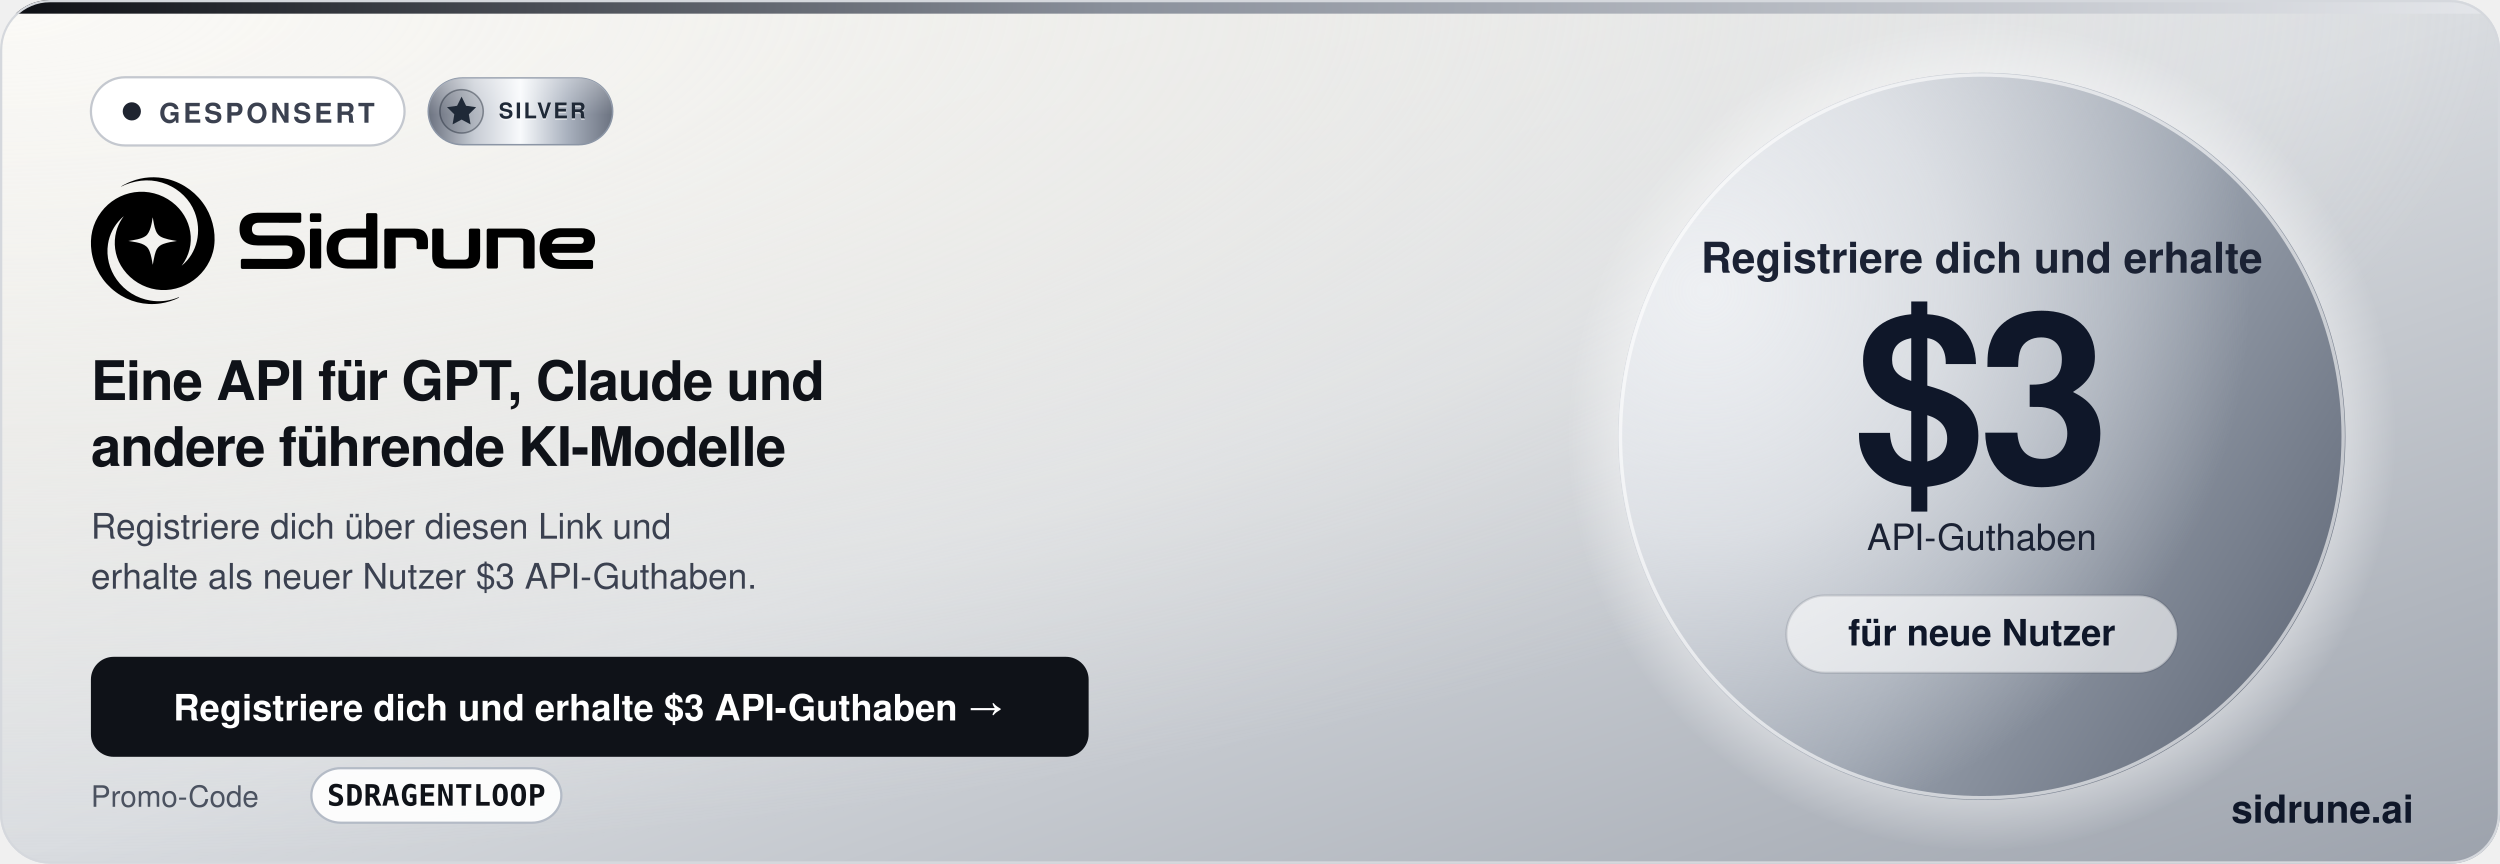
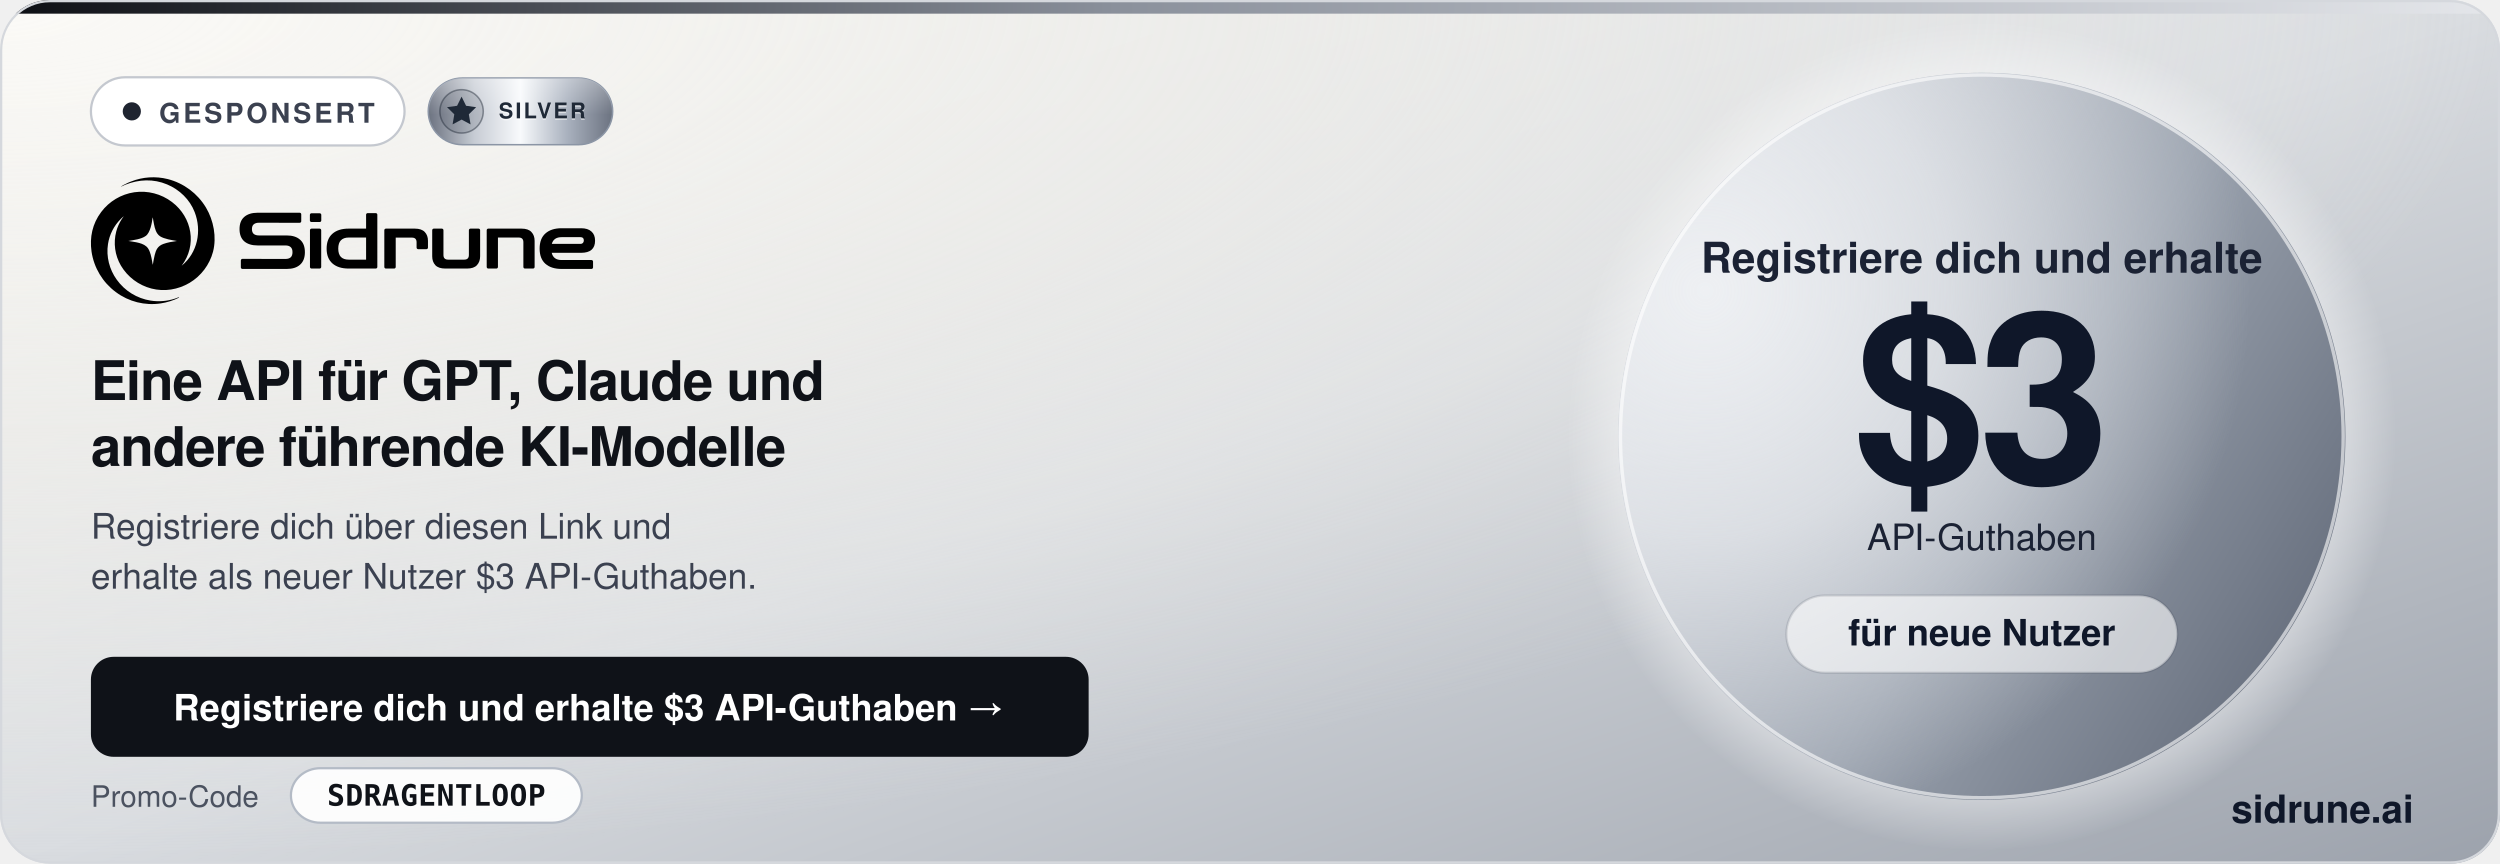
<svg xmlns="http://www.w3.org/2000/svg" width="1100" height="380" viewBox="0 0 1100 380" role="img" aria-label="Sidrune AI (Silver Sponsor): Eine API für GPT, Claude und andere führende KI-Modelle. Registriere dich und erhalte $3 API-Guthaben.">
  <defs>
    <linearGradient id="bg" x1="0" y1="0" x2="1" y2="1">
      <stop offset="0" stop-color="#f4f3ef" />
      <stop offset=".5" stop-color="#d9dce0" />
      <stop offset="1" stop-color="#9ca2ac" />
    </linearGradient>
    <radialGradient id="hl" cx="0" cy="0" r="1" gradientUnits="objectBoundingBox">
      <stop offset="0" stop-color="#fbfaf7" />
      <stop offset=".5" stop-color="#f1f0ec" stop-opacity=".6" />
      <stop offset="1" stop-color="#f1f0ec" stop-opacity="0" />
    </radialGradient>
    <linearGradient id="stripe" x1="0" y1="0" x2="1" y2="0">
      <stop offset="0" stop-color="#0b0d12" />
      <stop offset=".45" stop-color="#8b919c" />
      <stop offset="1" stop-color="#e5e7eb" />
    </linearGradient>
    <radialGradient id="orbHl" cx=".12" cy=".3" r=".75">
      <stop offset="0" stop-color="#eef0f3" />
      <stop offset=".45" stop-color="#eef0f3" stop-opacity=".7" />
      <stop offset="1" stop-color="#eef0f3" stop-opacity="0" />
    </radialGradient>
    <linearGradient id="orb" x1="0" y1=".2" x2="1" y2=".8">
      <stop offset="0" stop-color="#c9cdd4" />
      <stop offset=".55" stop-color="#9aa2ae" />
      <stop offset="1" stop-color="#626a79" />
    </linearGradient>
    <radialGradient id="orbGlow" cx=".5" cy=".5" r=".5">
      <stop offset=".88" stop-color="#ffffff" stop-opacity=".35" />
      <stop offset="1" stop-color="#ffffff" stop-opacity="0" />
    </radialGradient>
    <clipPath id="card">
      <rect width="1100" height="380" rx="22" />
    </clipPath>
  </defs>
  <g clip-path="url(#card)">
    <rect width="1100" height="380" fill="url(#bg)" />
    <rect width="1100" height="380" fill="url(#hl)" />
    <rect width="1100" height="6" fill="url(#stripe)" />
    <rect x=".5" y=".5" width="1099" height="379" rx="21.5" fill="none" stroke="#d5d8dd" />
  </g>
  <rect x="40" y="34" width="138" height="30" rx="15" fill="#ffffff" stroke="#c4c8cf" />
  <circle cx="58" cy="49" r="4" fill="#1f2430" />
  <text x="70" y="54" font-family="-apple-system, BlinkMacSystemFont, 'Segoe UI', Helvetica, Arial, sans-serif" font-size="12" font-weight="700" letter-spacing="1.3" fill="#3b4150">GESPONSERT</text>
  <svg x="188" y="34" width="82" height="30" viewBox="0 0 120 44">
    <defs>
      <linearGradient id="bm" x1="0" y1="0" x2="1" y2="0">
        <stop offset="0.00" stop-color="#6b7280" />
        <stop offset="0.25" stop-color="#c7ccd4" />
        <stop offset="0.50" stop-color="#f8fafc" />
        <stop offset="0.75" stop-color="#aab2bf" />
        <stop offset="1.00" stop-color="#6b7280" />
      </linearGradient>
      <linearGradient id="bs" x1="0" y1="0" x2="0" y2="1">
        <stop offset="0" stop-color="#fff" stop-opacity=".32" />
        <stop offset=".55" stop-color="#fff" stop-opacity="0" />
      </linearGradient>
    </defs>
    <rect x=".5" y=".5" width="119" height="43" rx="22" fill="url(#bm)" stroke="#8b95a5" />
    <rect x=".5" y=".5" width="119" height="43" rx="22" fill="url(#bs)" />
    <circle cx="22" cy="22" r="14" fill="#1f2937" fill-opacity=".14" stroke="#1f2937" stroke-opacity=".45" />
    <path d="M22 12.5l2.9 5.9 6.5.9-4.7 4.6 1.1 6.5L22 27.3l-5.8 3.1 1.1-6.5-4.7-4.6 6.5-.9z" fill="#1f2937" />
    <text x="46" y="27.5" text-anchor="start" font-family="-apple-system, BlinkMacSystemFont, 'Segoe UI', Helvetica, Arial, sans-serif" font-size="14" font-weight="800" letter-spacing="1.4" fill="#ffffff" fill-opacity=".55">SILVER</text>
    <text x="46" y="26.5" text-anchor="start" font-family="-apple-system, BlinkMacSystemFont, 'Segoe UI', Helvetica, Arial, sans-serif" font-size="14" font-weight="800" letter-spacing="1.4" fill="#1f2937">SILVER</text>
  </svg>
  <svg x="40" y="78" width="222" height="56" viewBox="0 0 555 140" fill="none">
    <path d="M166.677 100.837C165.714 100.837 164.933 100.056 164.933 99.093V91.495C164.933 90.531 165.716 89.75 166.68 89.752L213.976 89.834C216.478 89.834 218.383 89.265 219.691 88.128C221.055 86.934 221.738 85.029 221.738 82.413C221.738 79.798 221.055 77.921 219.691 76.784C218.383 75.59 216.478 74.993 213.976 74.993H183.442C177.13 74.993 172.212 73.486 168.686 70.473C165.218 67.402 163.483 62.91 163.483 56.997C163.483 51.083 165.218 46.619 168.686 43.606C172.212 40.535 177.13 39 183.442 39H229.632C230.595 39 231.376 39.781 231.376 40.744V48.341C231.376 49.305 230.593 50.087 229.629 50.085L184.892 50.003C182.447 50.003 180.542 50.571 179.177 51.709C177.812 52.789 177.13 54.551 177.13 56.997C177.13 59.442 177.812 61.233 179.177 62.37C180.542 63.45 182.447 63.99 184.892 63.99H215.426C221.738 63.99 226.628 65.554 230.096 68.682C233.622 71.752 235.384 76.329 235.384 82.413C235.384 88.441 233.622 93.018 230.096 96.145C226.628 99.273 221.738 100.837 215.426 100.837H166.677Z" fill="black" />
    <path d="M242.699 100.41C241.736 100.41 240.956 99.629 240.956 98.666V58.228C240.956 57.266 241.736 56.485 242.699 56.485H251.579C252.542 56.485 253.323 57.266 253.323 58.228V98.666C253.323 99.629 252.542 100.41 251.579 100.41H242.699ZM242.614 49.235C241.651 49.235 240.87 48.454 240.87 47.491V41.341C240.87 40.378 241.651 39.597 242.614 39.597H251.665C252.628 39.597 253.408 40.378 253.408 41.341V47.491C253.408 48.454 252.628 49.235 251.665 49.235H242.614Z" fill="black" />
    <path d="M315.064 98.666C315.064 99.629 314.284 100.41 313.321 100.41H302.697V41.17C302.697 40.207 303.478 39.426 304.441 39.426H313.321C314.284 39.426 315.064 40.207 315.064 41.17V98.666ZM312.932 100.41H283.506C275.887 100.41 269.945 98.534 265.68 94.781C261.416 91.028 259.283 85.598 259.283 78.49C259.283 71.326 261.416 65.867 265.68 62.114C269.945 58.361 275.887 56.485 283.506 56.485H312.079V66.293H283.506C279.81 66.293 276.967 67.317 274.977 69.364C273.044 71.354 272.077 74.396 272.077 78.49C272.077 82.527 273.044 85.569 274.977 87.616C276.967 89.606 279.81 90.602 283.506 90.602H312.932V100.41Z" fill="black" />
    <path d="M324.496 100.41C323.533 100.41 322.753 99.629 322.753 98.666V58.228C322.753 57.266 323.533 56.485 324.496 56.485H356.358C361.304 56.485 364.944 57.736 367.275 60.238C369.606 62.683 370.772 65.924 370.772 69.961V77.344C370.772 78.306 369.991 79.087 369.028 79.087H359.978C359.015 79.087 358.234 78.306 358.234 77.344V71.496C358.234 68.085 356.528 66.379 353.116 66.379H335.29V98.666C335.29 99.629 334.51 100.41 333.547 100.41H324.496Z" fill="black" />
    <path d="M389.841 100.41C384.837 100.41 381.17 99.159 378.839 96.657C376.564 94.155 375.427 90.914 375.427 86.934V58.228C375.427 57.266 376.208 56.485 377.171 56.485H386.051C387.014 56.485 387.794 57.266 387.794 58.228V85.484C387.794 88.896 389.5 90.602 392.912 90.602H410.652C414.064 90.602 415.77 88.896 415.77 85.484V58.228C415.77 57.266 416.551 56.485 417.514 56.485H426.394C427.357 56.485 428.137 57.266 428.137 58.228V86.934C428.137 90.914 426.972 94.155 424.64 96.657C422.366 99.159 418.727 100.41 413.723 100.41H389.841Z" fill="black" />
    <path d="M437.111 100.41C436.148 100.41 435.368 99.629 435.368 98.666V58.228C435.368 57.266 436.148 56.485 437.111 56.485H473.664C478.668 56.485 482.307 57.736 484.581 60.238C486.913 62.683 488.078 65.924 488.078 69.961V98.666C488.078 99.629 487.298 100.41 486.335 100.41H477.455C476.492 100.41 475.711 99.629 475.711 98.666V71.411C475.711 67.999 474.005 66.293 470.593 66.293H447.735V98.666C447.735 99.629 446.954 100.41 445.991 100.41H437.111Z" fill="black" />
    <path d="M517.816 100.837C510.196 100.837 504.254 98.96 499.99 95.207C495.725 91.398 493.593 85.825 493.593 78.49C493.593 71.098 495.725 65.526 499.99 61.773C504.254 57.963 510.196 56.058 517.816 56.058H539.139C544.142 56.058 547.952 57.252 550.568 59.641C553.24 61.972 554.576 65.327 554.576 69.705C554.576 78.632 549.431 83.096 539.139 83.096H506.898C508.092 88.384 511.732 91.028 517.816 91.028H550.615C551.578 91.028 552.359 91.809 552.359 92.772V99.093C552.359 100.056 551.578 100.837 550.615 100.837H517.816ZM517.816 65.867C511.959 65.867 508.348 68.34 506.984 73.287H538.542C539.679 73.287 540.56 72.946 541.186 72.264C541.868 71.582 542.209 70.643 542.209 69.449C542.209 67.061 540.987 65.867 538.542 65.867H517.816Z" fill="black" />
    <path d="M44.235 4.62C57.028 -0.439 71.083 -1.37 84.431 1.959C102.102 6.455 117.272 17.769 126.62 33.424C134.978 47.528 138.457 65.863 134.342 81.855C130.526 96.213 121.258 108.516 108.509 116.146C95.806 123.62 80.882 126.1 66.54 122.379C52.503 118.74 40.467 109.71 33.048 97.25C26.378 85.884 24.518 72.327 27.88 59.584C29.178 54.732 31.242 50.118 33.993 45.916C34.731 44.782 35.467 43.866 36.214 42.792C35.207 43.522 33.599 45.121 32.666 46.041C25.255 53.469 20.397 63.061 18.795 73.431C16.612 87.065 20.342 101.499 28.415 112.644C37.254 124.995 50.679 133.285 65.682 135.653C74.662 137.077 83.854 136.328 92.486 133.47C93.365 133.172 95.763 132.362 96.456 131.989C96.933 132.112 96.806 132.004 97.019 132.348C91.26 135.385 83.354 137.791 76.921 138.736C59.442 141.385 41.63 136.914 27.473 126.325C12.951 115.619 3.306 99.556 0.684 81.705C-1.565 66.004 1.674 51.04 11.267 38.264C20.077 26.48 33.185 18.653 47.737 16.483C62.406 14.368 77.311 18.219 89.12 27.175C111.458 44.057 116.927 74.736 99.793 97.321C117.364 83.149 122.142 59.018 114.144 38.348C108.756 24.424 97.499 13.624 83.816 7.87C68.723 1.524 52.871 2.234 37.835 8.202C36.673 8.834 34.601 9.749 33.371 10.282L33.203 10.144C34.126 9.347 36.995 7.82 37.875 7.471C39.544 6.475 42.38 5.353 44.235 4.62ZM67.894 44.065C67.176 49.953 65.386 60.824 60.353 64.501C55.298 68.195 47.264 68.949 41.227 70.067C48.218 71.333 58.62 71.916 62.842 78.202C65.392 81.998 66.472 87.689 67.296 92.138C67.441 92.918 67.81 95.783 68.014 96.31C68.294 95.761 68.704 92.575 68.847 91.769C69.222 89.679 69.659 87.602 70.16 85.539C71.579 79.728 73.544 75.638 79.586 73.379C83.966 71.742 89.967 70.69 94.641 70.088C89.253 69.155 80.571 67.888 76.079 64.905C74.935 64.147 73.944 63.179 73.157 62.054C70.309 58.051 69.553 52.355 68.647 47.644C68.542 47.099 68.192 44.35 67.894 44.065ZM33.197 10.339C33.114 10.359 33.17 10.352 33.028 10.311C33.061 10.274 33.101 10.236 33.147 10.194L33.197 10.339ZM33.203 10.144C33.183 10.161 33.165 10.178 33.147 10.194L33.134 10.157L33.171 10.118L33.203 10.144Z" fill="black" />
  </svg>
  <text x="40" y="176" font-family="-apple-system, BlinkMacSystemFont, 'Segoe UI', Helvetica, Arial, sans-serif" font-size="24" font-weight="800" letter-spacing="-0.4" fill="#0f1218">Eine API für GPT, Claude und</text>
  <text x="40" y="205" font-family="-apple-system, BlinkMacSystemFont, 'Segoe UI', Helvetica, Arial, sans-serif" font-size="24" font-weight="800" letter-spacing="-0.4" fill="#0f1218">andere führende KI-Modelle</text>
  <text x="40" y="237" font-family="-apple-system, BlinkMacSystemFont, 'Segoe UI', Helvetica, Arial, sans-serif" font-size="15.5" fill="#3b4150">Registriere dich über diesen Link und</text>
  <text x="40" y="259" font-family="-apple-system, BlinkMacSystemFont, 'Segoe UI', Helvetica, Arial, sans-serif" font-size="15.5" fill="#3b4150">erhalte als neuer Nutzer $3 API-Guthaben.</text>
  <rect x="40" y="289" width="439" height="44" rx="10" fill="#0f1218" />
  <text x="259" y="317" text-anchor="middle" font-family="-apple-system, BlinkMacSystemFont, 'Segoe UI', Helvetica, Arial, sans-serif" font-size="16" font-weight="800" fill="#ffffff">Registriere dich und erhalte $3 API-Guthaben →</text>
  <text x="40" y="355" font-family="-apple-system, BlinkMacSystemFont, 'Segoe UI', Helvetica, Arial, sans-serif" font-size="13" fill="#4b5260">Promo-Code</text>
-   <rect x="137" y="338" width="110" height="24" rx="13" fill="#ffffff" fill-opacity=".92" stroke="#b4bbc6" stroke-width="1" />
+   <rect x="128" y="338" width="128" height="24" rx="13" fill="#ffffff" fill-opacity=".92" stroke="#b4bbc6" stroke-width="1" />
  <text x="192" y="354.5" text-anchor="middle" font-family="'SF Mono', ui-monospace, Menlo, Consolas, monospace" font-size="13" font-weight="800" letter-spacing=".2" fill="#0f1218">SDRAGENTLOOP</text>
  <circle cx="872" cy="192" r="182" fill="url(#orbGlow)" />
  <circle cx="872" cy="192" r="160" fill="url(#orb)" />
  <circle cx="872" cy="192" r="160" fill="url(#orbHl)" />
  <circle cx="872" cy="192" r="159" fill="none" stroke="#ffffff" stroke-opacity=".6" stroke-width="1.5" />
  <text x="872" y="120" text-anchor="middle" font-family="-apple-system, BlinkMacSystemFont, 'Segoe UI', Helvetica, Arial, sans-serif" font-size="18.7" font-weight="600" fill="#1b2234">Registriere dich und erhalte</text>
  <text x="872" y="212" text-anchor="middle" font-family="-apple-system, BlinkMacSystemFont, 'Segoe UI', Helvetica, Arial, sans-serif" font-size="104" font-weight="800" letter-spacing="-3" fill="#0f1729">$3</text>
  <text x="872" y="242" text-anchor="middle" font-family="-apple-system, BlinkMacSystemFont, 'Segoe UI', Helvetica, Arial, sans-serif" font-size="16" fill="#1b2234">API-Guthaben</text>
  <rect x="786" y="262" width="172" height="34" rx="17" fill="#ffffff" fill-opacity=".6" stroke="#0f1729" stroke-opacity=".12" />
  <text x="872" y="284" text-anchor="middle" font-family="-apple-system, BlinkMacSystemFont, 'Segoe UI', Helvetica, Arial, sans-serif" font-size="16" font-weight="700" fill="#0f1729">für neue Nutzer</text>
  <text x="1062" y="362" text-anchor="end" font-family="-apple-system, BlinkMacSystemFont, 'Segoe UI', Helvetica, Arial, sans-serif" font-size="17" font-weight="800" fill="#0f1729">sidrune.ai</text>
</svg>
